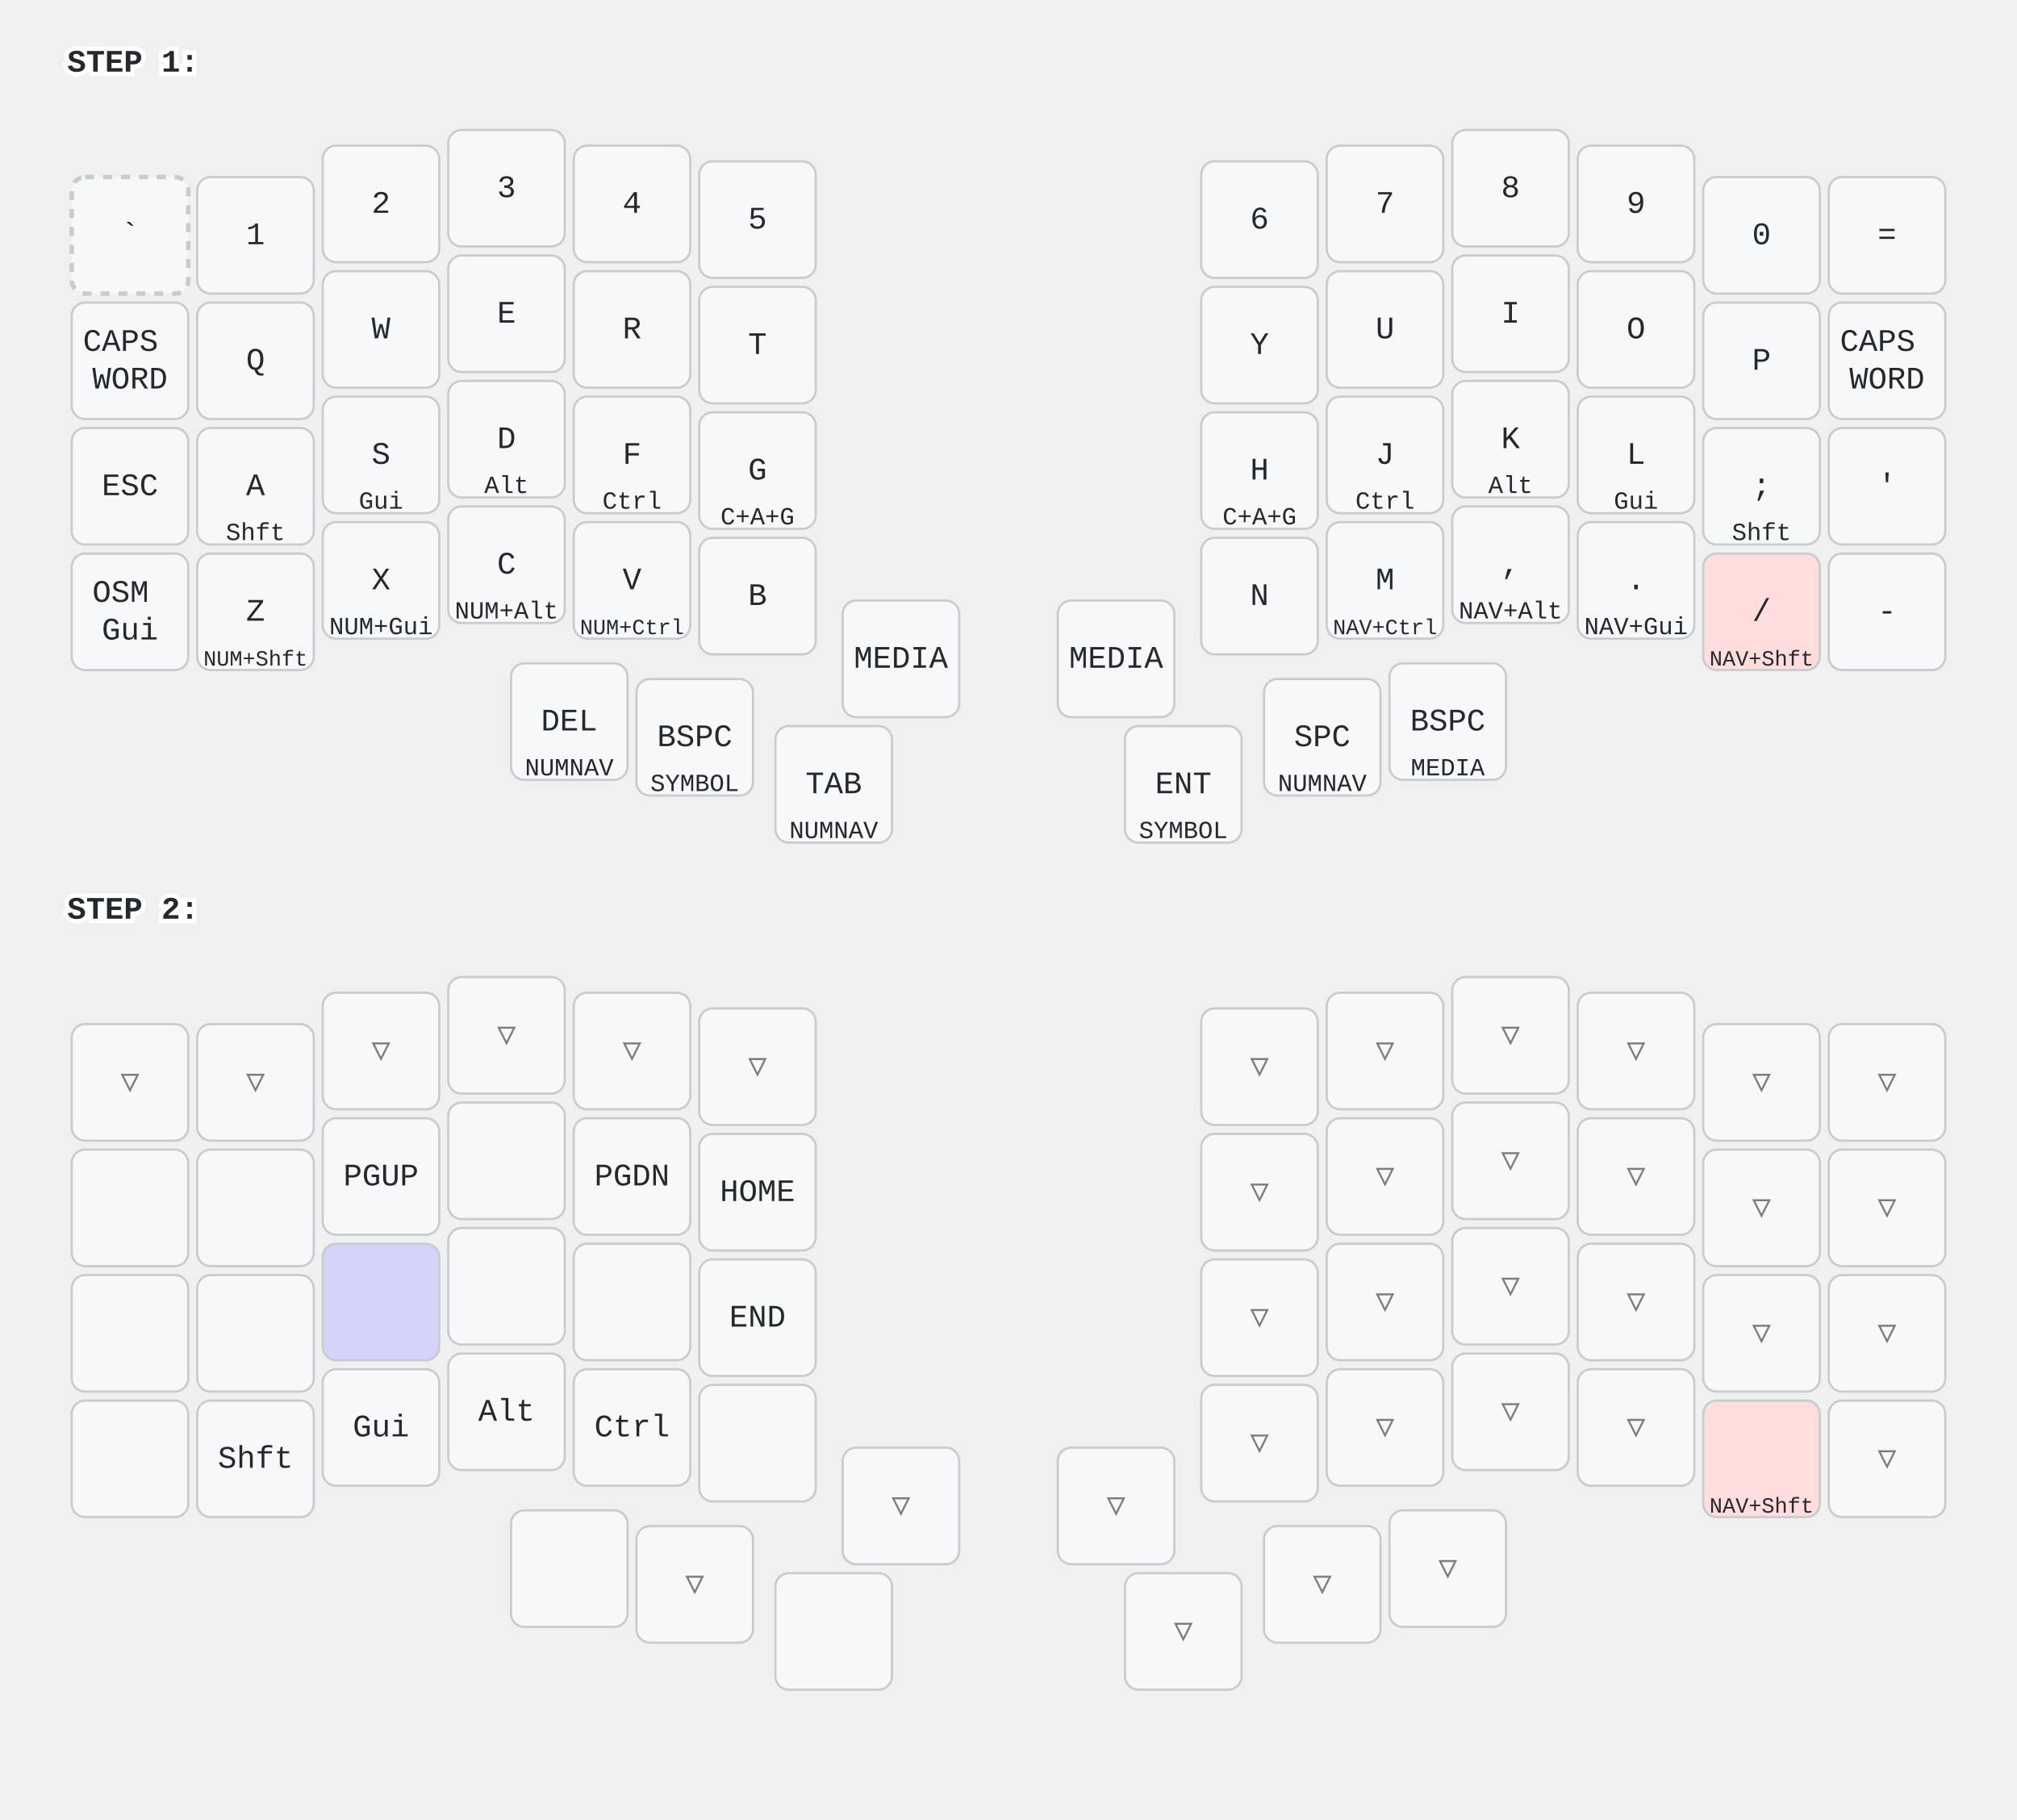
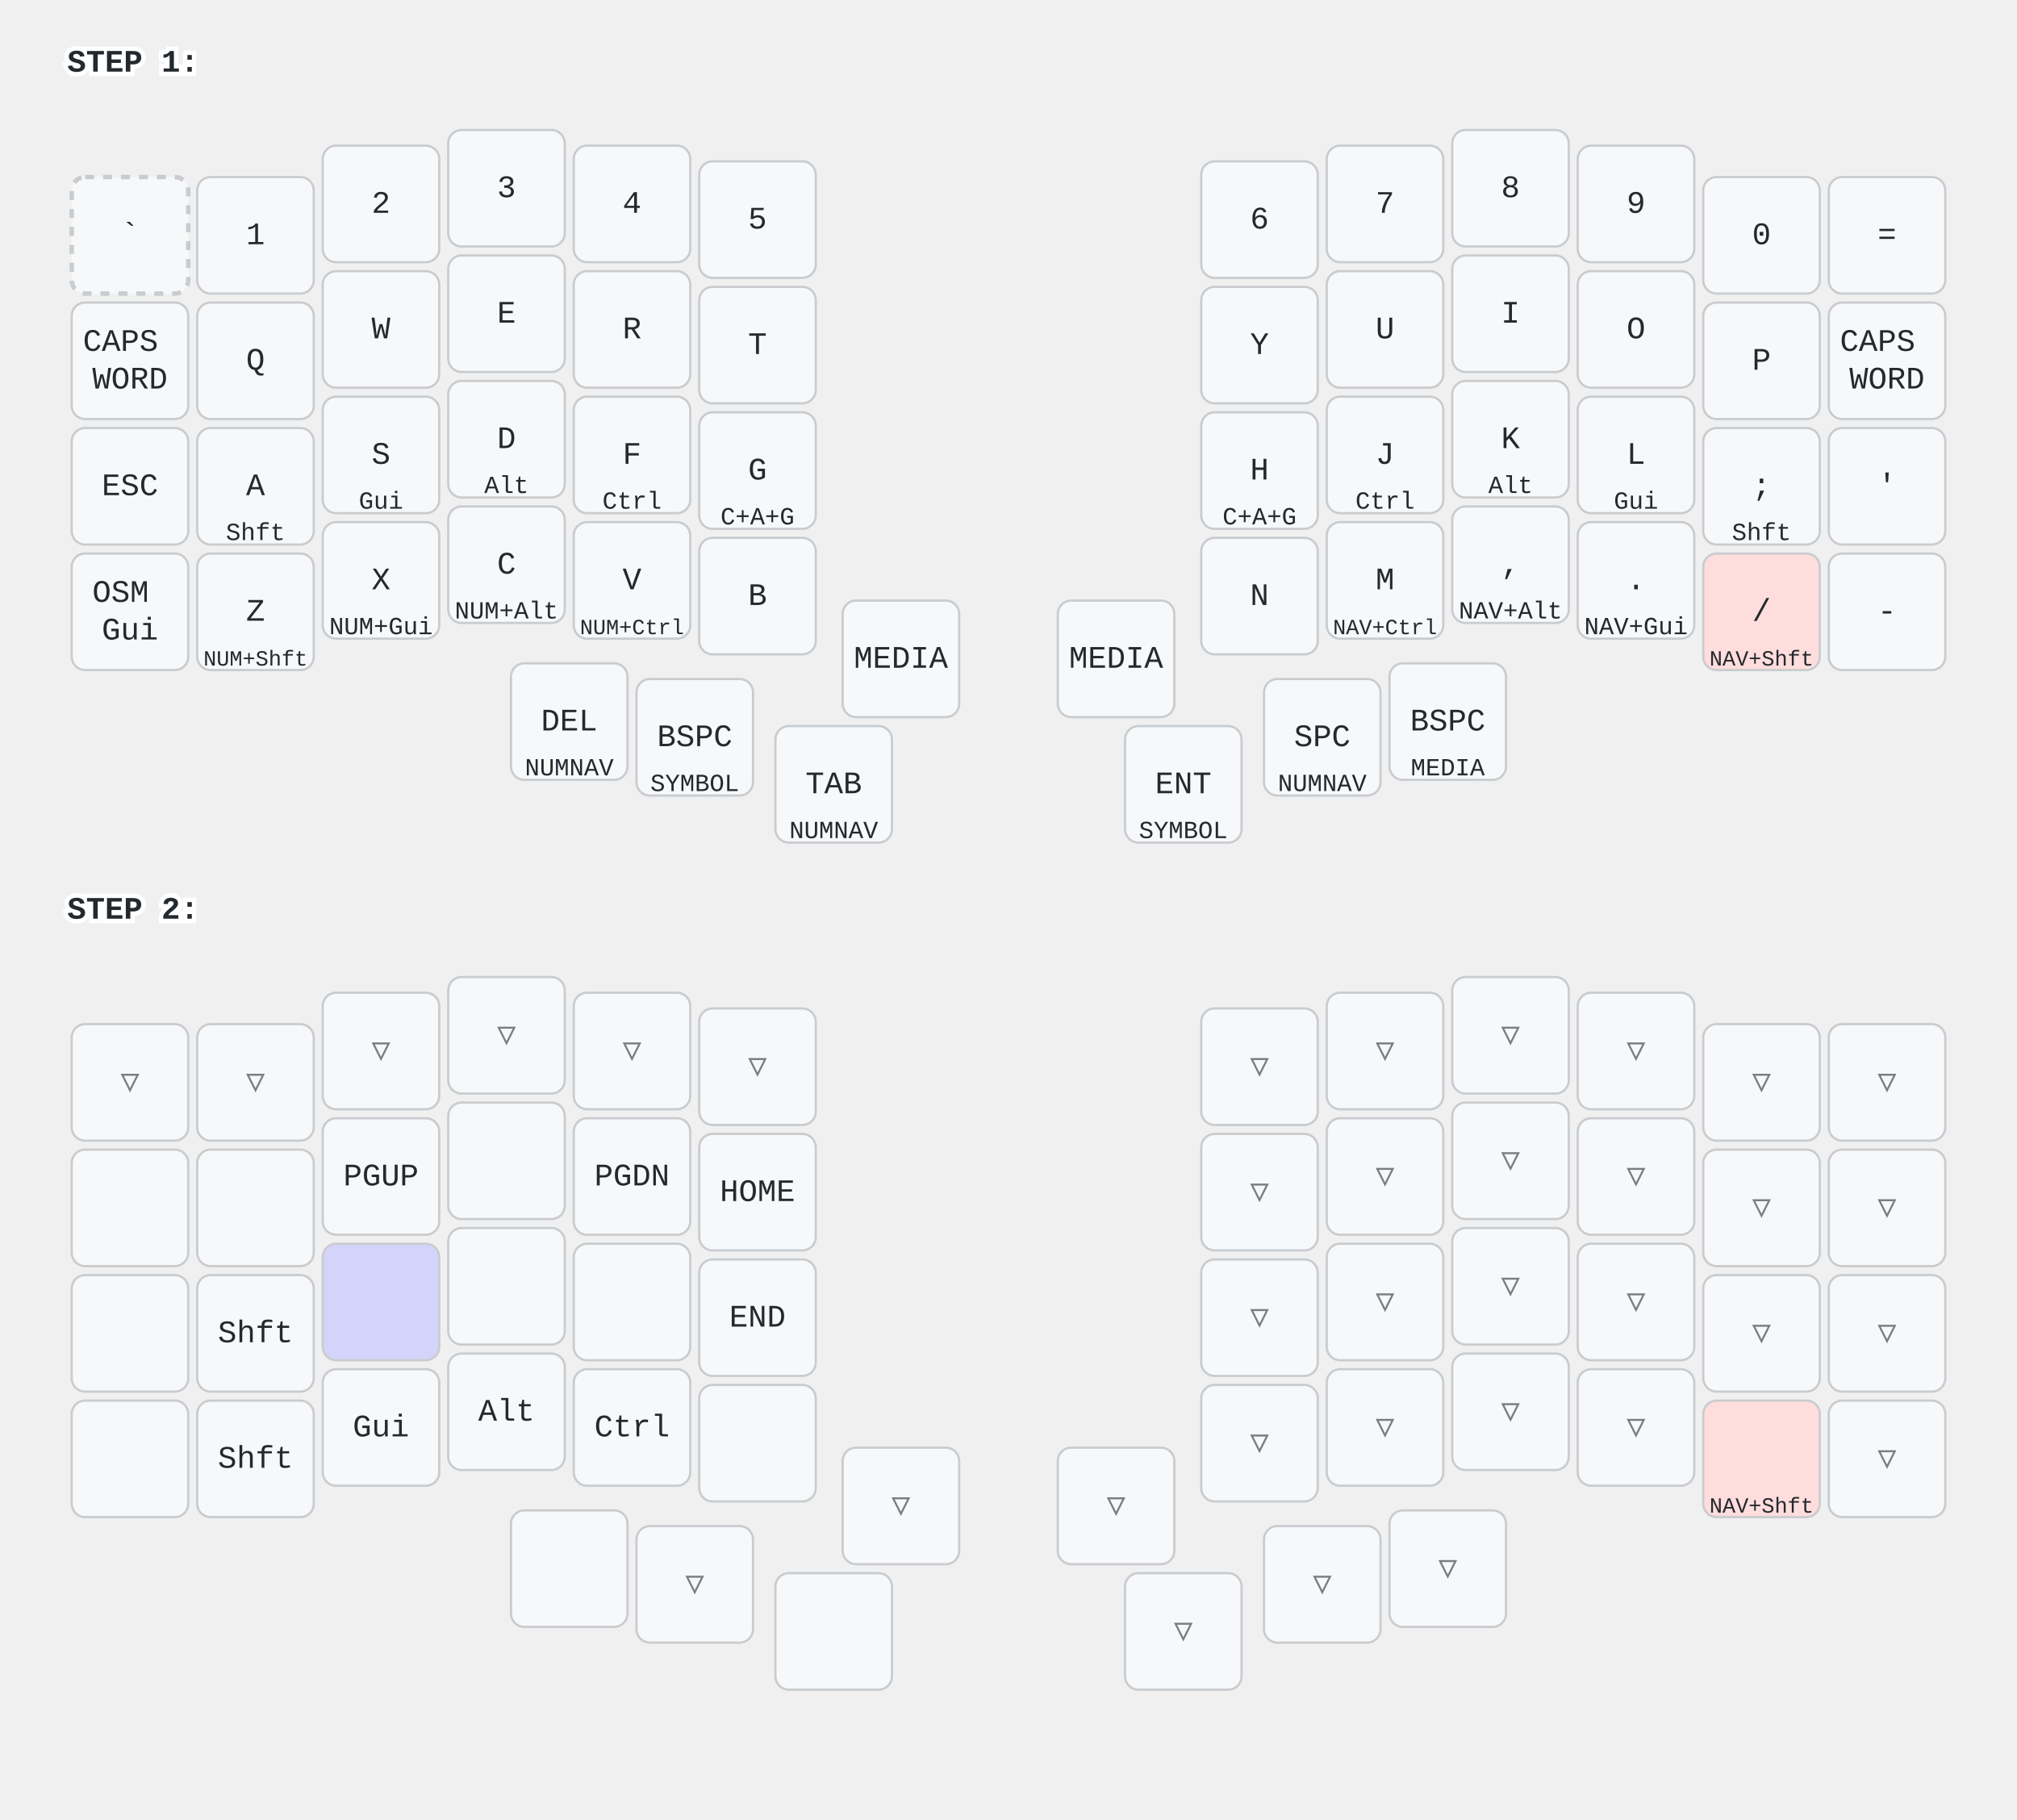
<svg xmlns="http://www.w3.org/2000/svg" xmlns:xlink="http://www.w3.org/1999/xlink" width="900" height="812" viewBox="0 0 900 812" class="keymap">
  <defs>/* start glyphs */
<svg id="mdi:arrow-down">
      <svg id="mdi-arrow-down" viewBox="0 0 24 24">
        <path d="M11,4H13V16L18.5,10.5L19.92,11.92L12,19.84L4.08,11.92L5.5,10.5L11,16V4Z" />
      </svg>
    </svg>
    <svg id="mdi:arrow-left">
      <svg id="mdi-arrow-left" viewBox="0 0 24 24">
        <path d="M20,11V13H8L13.5,18.5L12.08,19.92L4.16,12L12.08,4.08L13.5,5.5L8,11H20Z" />
      </svg>
    </svg>
    <svg id="mdi:arrow-right">
      <svg id="mdi-arrow-right" viewBox="0 0 24 24">
        <path d="M4,11V13H16L10.5,18.5L11.92,19.92L19.84,12L11.92,4.08L10.5,5.5L16,11H4Z" />
      </svg>
    </svg>
    <svg id="mdi:arrow-up">
      <svg id="mdi-arrow-up" viewBox="0 0 24 24">
        <path d="M13,20H11V8L5.5,13.5L4.08,12.08L12,4.16L19.92,12.08L18.5,13.5L13,8V20Z" />
      </svg>
    </svg>
  </defs>/* end glyphs */
<style>/* inherit to force styles through use tags */
svg path {
    fill: inherit;
}

/* font and background color specifications */
svg.keymap {
    font-family: SFMono-Regular,Consolas,Liberation Mono,Menlo,monospace;
    font-size: 14px;
    font-kerning: normal;
    text-rendering: optimizeLegibility;
    fill: #24292e;
}

/* default key styling */
rect.key {
    fill: #f6f8fa;
}

rect.key, rect.combo {
    stroke: #c9cccf;
    stroke-width: 1;
}

/* default key side styling, only used is draw_key_sides is set */
rect.side {
    filter: brightness(90%);
}

/* color accent for combo boxes */
rect.combo, rect.combo-separate {
    fill: #cdf;
}

/* color accent for held keys */
rect.held, rect.combo.held {
    fill: #fdd;
}

/* color accent for ghost (optional) keys */
rect.ghost, rect.combo.ghost {
    stroke-dasharray: 4, 4;
    stroke-width: 2;
}

text {
    text-anchor: middle;
    dominant-baseline: middle;
}

/* styling for layer labels */
text.label {
    font-weight: bold;
    text-anchor: start;
    stroke: white;
    stroke-width: 4;
    paint-order: stroke;
}

/* styling for optional footer */
text.footer {
    text-anchor: end;
    dominant-baseline: auto;
    stroke: white;
    stroke-width: 4;
    paint-order: stroke;
}

/* styling for combo tap, and key non-tap label text */
text.combo, text.hold, text.shifted, text.left, text.right {
    font-size: 11px;
}

text.hold {
    text-anchor: middle;
    dominant-baseline: auto;
}

text.shifted {
    text-anchor: middle;
    dominant-baseline: hanging;
}

text.left {
    text-anchor: start;
}

text.right {
    text-anchor: end;
}

text.layer-activator {
    text-decoration: underline;
}

/* styling for hold/shifted label text in combo box */
text.combo.hold, text.combo.shifted, text.combo.left, text.combo.right {
    font-size: 8px;
}

/* lighter symbol for transparent keys */
text.trans {
    fill: #7b7e81;
}

/* styling for combo dendrons */
path.combo {
    stroke-width: 1;
    stroke: gray;
    fill: none;
}

/* Start Tabler Icons Cleanup */
/* cannot use height/width with glyphs */
.icon-tabler &gt; path {
    fill: inherit;
    stroke: inherit;
    stroke-width: 2;
}
/* hide tabler's default box */
.icon-tabler &gt; path[stroke="none"][fill="none"] {
    visibility: hidden;
}
/* End Tabler Icons Cleanup */

/* color accent for extra key types */
rect.tap, rect.combo.tap {
  fill: #d4d4fa;
}
</style>
  <g transform="translate(30, 0)" class="layer-STEP 1">
    <text x="0" y="28" class="label" id="STEP-1">STEP 1:</text>
    <g transform="translate(0, 56)">
      <g transform="translate(28, 49)" class="key ghost keypos-0">
        <rect rx="6" ry="6" x="-26" y="-26" width="52" height="52" class="key ghost" />
        <text x="0" y="0" class="key ghost tap">`</text>
      </g>
      <g transform="translate(84, 49)" class="key keypos-1">
        <rect rx="6" ry="6" x="-26" y="-26" width="52" height="52" class="key" />
        <text x="0" y="0" class="key tap">1</text>
      </g>
      <g transform="translate(140, 35)" class="key keypos-2">
        <rect rx="6" ry="6" x="-26" y="-26" width="52" height="52" class="key" />
        <text x="0" y="0" class="key tap">2</text>
      </g>
      <g transform="translate(196, 28)" class="key keypos-3">
        <rect rx="6" ry="6" x="-26" y="-26" width="52" height="52" class="key" />
        <text x="0" y="0" class="key tap">3</text>
      </g>
      <g transform="translate(252, 35)" class="key keypos-4">
        <rect rx="6" ry="6" x="-26" y="-26" width="52" height="52" class="key" />
        <text x="0" y="0" class="key tap">4</text>
      </g>
      <g transform="translate(308, 42)" class="key keypos-5">
        <rect rx="6" ry="6" x="-26" y="-26" width="52" height="52" class="key" />
        <text x="0" y="0" class="key tap">5</text>
      </g>
      <g transform="translate(532, 42)" class="key keypos-6">
        <rect rx="6" ry="6" x="-26" y="-26" width="52" height="52" class="key" />
        <text x="0" y="0" class="key tap">6</text>
      </g>
      <g transform="translate(588, 35)" class="key keypos-7">
        <rect rx="6" ry="6" x="-26" y="-26" width="52" height="52" class="key" />
        <text x="0" y="0" class="key tap">7</text>
      </g>
      <g transform="translate(644, 28)" class="key keypos-8">
        <rect rx="6" ry="6" x="-26" y="-26" width="52" height="52" class="key" />
        <text x="0" y="0" class="key tap">8</text>
      </g>
      <g transform="translate(700, 35)" class="key keypos-9">
        <rect rx="6" ry="6" x="-26" y="-26" width="52" height="52" class="key" />
        <text x="0" y="0" class="key tap">9</text>
      </g>
      <g transform="translate(756, 49)" class="key keypos-10">
        <rect rx="6" ry="6" x="-26" y="-26" width="52" height="52" class="key" />
        <text x="0" y="0" class="key tap">0</text>
      </g>
      <g transform="translate(812, 49)" class="key keypos-11">
        <rect rx="6" ry="6" x="-26" y="-26" width="52" height="52" class="key" />
        <text x="0" y="0" class="key tap">=</text>
      </g>
      <g transform="translate(28, 105)" class="key keypos-12">
        <rect rx="6" ry="6" x="-26" y="-26" width="52" height="52" class="key" />
        <text x="0" y="0" class="key tap">
          <tspan x="0" dy="-0.6em">CAPS</tspan>
          <tspan x="0" dy="1.2em">WORD</tspan>
        </text>
      </g>
      <g transform="translate(84, 105)" class="key keypos-13">
        <rect rx="6" ry="6" x="-26" y="-26" width="52" height="52" class="key" />
        <text x="0" y="0" class="key tap">Q</text>
      </g>
      <g transform="translate(140, 91)" class="key keypos-14">
        <rect rx="6" ry="6" x="-26" y="-26" width="52" height="52" class="key" />
        <text x="0" y="0" class="key tap">W</text>
      </g>
      <g transform="translate(196, 84)" class="key keypos-15">
        <rect rx="6" ry="6" x="-26" y="-26" width="52" height="52" class="key" />
        <text x="0" y="0" class="key tap">E</text>
      </g>
      <g transform="translate(252, 91)" class="key keypos-16">
        <rect rx="6" ry="6" x="-26" y="-26" width="52" height="52" class="key" />
        <text x="0" y="0" class="key tap">R</text>
      </g>
      <g transform="translate(308, 98)" class="key keypos-17">
        <rect rx="6" ry="6" x="-26" y="-26" width="52" height="52" class="key" />
        <text x="0" y="0" class="key tap">T</text>
      </g>
      <g transform="translate(532, 98)" class="key keypos-18">
        <rect rx="6" ry="6" x="-26" y="-26" width="52" height="52" class="key" />
        <text x="0" y="0" class="key tap">Y</text>
      </g>
      <g transform="translate(588, 91)" class="key keypos-19">
        <rect rx="6" ry="6" x="-26" y="-26" width="52" height="52" class="key" />
        <text x="0" y="0" class="key tap">U</text>
      </g>
      <g transform="translate(644, 84)" class="key keypos-20">
        <rect rx="6" ry="6" x="-26" y="-26" width="52" height="52" class="key" />
        <text x="0" y="0" class="key tap">I</text>
      </g>
      <g transform="translate(700, 91)" class="key keypos-21">
        <rect rx="6" ry="6" x="-26" y="-26" width="52" height="52" class="key" />
        <text x="0" y="0" class="key tap">O</text>
      </g>
      <g transform="translate(756, 105)" class="key keypos-22">
        <rect rx="6" ry="6" x="-26" y="-26" width="52" height="52" class="key" />
        <text x="0" y="0" class="key tap">P</text>
      </g>
      <g transform="translate(812, 105)" class="key keypos-23">
        <rect rx="6" ry="6" x="-26" y="-26" width="52" height="52" class="key" />
        <text x="0" y="0" class="key tap">
          <tspan x="0" dy="-0.6em">CAPS</tspan>
          <tspan x="0" dy="1.2em">WORD</tspan>
        </text>
      </g>
      <g transform="translate(28, 161)" class="key keypos-24">
        <rect rx="6" ry="6" x="-26" y="-26" width="52" height="52" class="key" />
        <text x="0" y="0" class="key tap">ESC</text>
      </g>
      <g transform="translate(84, 161)" class="key keypos-25">
        <rect rx="6" ry="6" x="-26" y="-26" width="52" height="52" class="key" />
        <text x="0" y="0" class="key tap">A</text>
        <text x="0" y="24" class="key hold">Shft</text>
      </g>
      <g transform="translate(140, 147)" class="key keypos-26">
        <rect rx="6" ry="6" x="-26" y="-26" width="52" height="52" class="key" />
        <text x="0" y="0" class="key tap">S</text>
        <text x="0" y="24" class="key hold">Gui</text>
      </g>
      <g transform="translate(196, 140)" class="key keypos-27">
        <rect rx="6" ry="6" x="-26" y="-26" width="52" height="52" class="key" />
        <text x="0" y="0" class="key tap">D</text>
        <text x="0" y="24" class="key hold">Alt</text>
      </g>
      <g transform="translate(252, 147)" class="key keypos-28">
        <rect rx="6" ry="6" x="-26" y="-26" width="52" height="52" class="key" />
        <text x="0" y="0" class="key tap">F</text>
        <text x="0" y="24" class="key hold">Ctrl</text>
      </g>
      <g transform="translate(308, 154)" class="key keypos-29">
        <rect rx="6" ry="6" x="-26" y="-26" width="52" height="52" class="key" />
        <text x="0" y="0" class="key tap">G</text>
        <text x="0" y="24" class="key hold">C+A+G</text>
      </g>
      <g transform="translate(532, 154)" class="key keypos-30">
        <rect rx="6" ry="6" x="-26" y="-26" width="52" height="52" class="key" />
        <text x="0" y="0" class="key tap">H</text>
        <text x="0" y="24" class="key hold">C+A+G</text>
      </g>
      <g transform="translate(588, 147)" class="key keypos-31">
        <rect rx="6" ry="6" x="-26" y="-26" width="52" height="52" class="key" />
        <text x="0" y="0" class="key tap">J</text>
        <text x="0" y="24" class="key hold">Ctrl</text>
      </g>
      <g transform="translate(644, 140)" class="key keypos-32">
        <rect rx="6" ry="6" x="-26" y="-26" width="52" height="52" class="key" />
        <text x="0" y="0" class="key tap">K</text>
        <text x="0" y="24" class="key hold">Alt</text>
      </g>
      <g transform="translate(700, 147)" class="key keypos-33">
        <rect rx="6" ry="6" x="-26" y="-26" width="52" height="52" class="key" />
        <text x="0" y="0" class="key tap">L</text>
        <text x="0" y="24" class="key hold">Gui</text>
      </g>
      <g transform="translate(756, 161)" class="key keypos-34">
        <rect rx="6" ry="6" x="-26" y="-26" width="52" height="52" class="key" />
        <text x="0" y="0" class="key tap">;</text>
        <text x="0" y="24" class="key hold">Shft</text>
      </g>
      <g transform="translate(812, 161)" class="key keypos-35">
        <rect rx="6" ry="6" x="-26" y="-26" width="52" height="52" class="key" />
        <text x="0" y="0" class="key tap">'</text>
      </g>
      <g transform="translate(28, 217)" class="key keypos-36">
        <rect rx="6" ry="6" x="-26" y="-26" width="52" height="52" class="key" />
        <text x="0" y="0" class="key tap">
          <tspan x="0" dy="-0.6em">OSM</tspan>
          <tspan x="0" dy="1.2em">Gui</tspan>
        </text>
      </g>
      <g transform="translate(84, 217)" class="key keypos-37">
        <rect rx="6" ry="6" x="-26" y="-26" width="52" height="52" class="key" />
        <text x="0" y="0" class="key tap">Z</text>
        <text x="0" y="24" class="key hold">
          <tspan style="font-size: 88%">NUM+Shft</tspan>
        </text>
      </g>
      <g transform="translate(140, 203)" class="key keypos-38">
        <rect rx="6" ry="6" x="-26" y="-26" width="52" height="52" class="key" />
        <text x="0" y="0" class="key tap">X</text>
        <text x="0" y="24" class="key hold">NUM+Gui</text>
      </g>
      <g transform="translate(196, 196)" class="key keypos-39">
        <rect rx="6" ry="6" x="-26" y="-26" width="52" height="52" class="key" />
        <text x="0" y="0" class="key tap">C</text>
        <text x="0" y="24" class="key hold">NUM+Alt</text>
      </g>
      <g transform="translate(252, 203)" class="key keypos-40">
        <rect rx="6" ry="6" x="-26" y="-26" width="52" height="52" class="key" />
        <text x="0" y="0" class="key tap">V</text>
        <text x="0" y="24" class="key hold">
          <tspan style="font-size: 88%">NUM+Ctrl</tspan>
        </text>
      </g>
      <g transform="translate(308, 210)" class="key keypos-41">
        <rect rx="6" ry="6" x="-26" y="-26" width="52" height="52" class="key" />
        <text x="0" y="0" class="key tap">B</text>
      </g>
      <g transform="translate(372, 238)" class="key keypos-42">
        <rect rx="6" ry="6" x="-26" y="-26" width="52" height="52" class="key" />
        <text x="0" y="0" class="key tap">MEDIA</text>
      </g>
      <g transform="translate(468, 238)" class="key keypos-43">
        <rect rx="6" ry="6" x="-26" y="-26" width="52" height="52" class="key" />
        <text x="0" y="0" class="key tap">MEDIA</text>
      </g>
      <g transform="translate(532, 210)" class="key keypos-44">
        <rect rx="6" ry="6" x="-26" y="-26" width="52" height="52" class="key" />
        <text x="0" y="0" class="key tap">N</text>
      </g>
      <g transform="translate(588, 203)" class="key keypos-45">
        <rect rx="6" ry="6" x="-26" y="-26" width="52" height="52" class="key" />
        <text x="0" y="0" class="key tap">M</text>
        <text x="0" y="24" class="key hold">
          <tspan style="font-size: 88%">NAV+Ctrl</tspan>
        </text>
      </g>
      <g transform="translate(644, 196)" class="key keypos-46">
        <rect rx="6" ry="6" x="-26" y="-26" width="52" height="52" class="key" />
        <text x="0" y="0" class="key tap">,</text>
        <text x="0" y="24" class="key hold">NAV+Alt</text>
      </g>
      <g transform="translate(700, 203)" class="key keypos-47">
        <rect rx="6" ry="6" x="-26" y="-26" width="52" height="52" class="key" />
        <text x="0" y="0" class="key tap">.</text>
        <text x="0" y="24" class="key hold">NAV+Gui</text>
      </g>
      <g transform="translate(756, 217)" class="key held keypos-48">
        <rect rx="6" ry="6" x="-26" y="-26" width="52" height="52" class="key held" />
        <text x="0" y="0" class="key held tap">/</text>
        <text x="0" y="24" class="key held hold">
          <tspan style="font-size: 88%">NAV+Shft</tspan>
        </text>
      </g>
      <g transform="translate(812, 217)" class="key keypos-49">
        <rect rx="6" ry="6" x="-26" y="-26" width="52" height="52" class="key" />
        <text x="0" y="0" class="key tap">-</text>
      </g>
      <g transform="translate(224, 266)" class="key keypos-50">
        <rect rx="6" ry="6" x="-26" y="-26" width="52" height="52" class="key" />
        <text x="0" y="0" class="key tap">DEL</text>
        <text x="0" y="24" class="key hold">NUMNAV</text>
      </g>
      <g transform="translate(280, 273)" class="key keypos-51">
        <rect rx="6" ry="6" x="-26" y="-26" width="52" height="52" class="key" />
        <text x="0" y="0" class="key tap">BSPC</text>
        <text x="0" y="24" class="key hold">SYMBOL</text>
      </g>
      <g transform="translate(342, 294)" class="key keypos-52">
        <rect rx="6" ry="6" x="-26" y="-26" width="52" height="52" class="key" />
        <text x="0" y="0" class="key tap">TAB</text>
        <text x="0" y="24" class="key hold">NUMNAV</text>
      </g>
      <g transform="translate(498, 294)" class="key keypos-53">
        <rect rx="6" ry="6" x="-26" y="-26" width="52" height="52" class="key" />
        <text x="0" y="0" class="key tap">ENT</text>
        <text x="0" y="24" class="key hold">SYMBOL</text>
      </g>
      <g transform="translate(560, 273)" class="key keypos-54">
        <rect rx="6" ry="6" x="-26" y="-26" width="52" height="52" class="key" />
        <text x="0" y="0" class="key tap">SPC</text>
        <text x="0" y="24" class="key hold">NUMNAV</text>
      </g>
      <g transform="translate(616, 266)" class="key keypos-55">
        <rect rx="6" ry="6" x="-26" y="-26" width="52" height="52" class="key" />
        <text x="0" y="0" class="key tap">BSPC</text>
        <text x="0" y="24" class="key hold">MEDIA</text>
      </g>
    </g>
  </g>
  <g transform="translate(30, 378)" class="layer-STEP 2">
    <text x="0" y="28" class="label" id="STEP-2">STEP 2:</text>
    <g transform="translate(0, 56)">
      <g transform="translate(28, 49)" class="key trans keypos-0">
        <rect rx="6" ry="6" x="-26" y="-26" width="52" height="52" class="key trans" />
        <text x="0" y="0" class="key trans tap">▽</text>
      </g>
      <g transform="translate(84, 49)" class="key trans keypos-1">
        <rect rx="6" ry="6" x="-26" y="-26" width="52" height="52" class="key trans" />
        <text x="0" y="0" class="key trans tap">▽</text>
      </g>
      <g transform="translate(140, 35)" class="key trans keypos-2">
        <rect rx="6" ry="6" x="-26" y="-26" width="52" height="52" class="key trans" />
        <text x="0" y="0" class="key trans tap">▽</text>
      </g>
      <g transform="translate(196, 28)" class="key trans keypos-3">
        <rect rx="6" ry="6" x="-26" y="-26" width="52" height="52" class="key trans" />
        <text x="0" y="0" class="key trans tap">▽</text>
      </g>
      <g transform="translate(252, 35)" class="key trans keypos-4">
        <rect rx="6" ry="6" x="-26" y="-26" width="52" height="52" class="key trans" />
        <text x="0" y="0" class="key trans tap">▽</text>
      </g>
      <g transform="translate(308, 42)" class="key trans keypos-5">
        <rect rx="6" ry="6" x="-26" y="-26" width="52" height="52" class="key trans" />
        <text x="0" y="0" class="key trans tap">▽</text>
      </g>
      <g transform="translate(532, 42)" class="key trans keypos-6">
        <rect rx="6" ry="6" x="-26" y="-26" width="52" height="52" class="key trans" />
        <text x="0" y="0" class="key trans tap">▽</text>
      </g>
      <g transform="translate(588, 35)" class="key trans keypos-7">
        <rect rx="6" ry="6" x="-26" y="-26" width="52" height="52" class="key trans" />
        <text x="0" y="0" class="key trans tap">▽</text>
      </g>
      <g transform="translate(644, 28)" class="key trans keypos-8">
        <rect rx="6" ry="6" x="-26" y="-26" width="52" height="52" class="key trans" />
        <text x="0" y="0" class="key trans tap">▽</text>
      </g>
      <g transform="translate(700, 35)" class="key trans keypos-9">
        <rect rx="6" ry="6" x="-26" y="-26" width="52" height="52" class="key trans" />
        <text x="0" y="0" class="key trans tap">▽</text>
      </g>
      <g transform="translate(756, 49)" class="key trans keypos-10">
        <rect rx="6" ry="6" x="-26" y="-26" width="52" height="52" class="key trans" />
        <text x="0" y="0" class="key trans tap">▽</text>
      </g>
      <g transform="translate(812, 49)" class="key trans keypos-11">
        <rect rx="6" ry="6" x="-26" y="-26" width="52" height="52" class="key trans" />
        <text x="0" y="0" class="key trans tap">▽</text>
      </g>
      <g transform="translate(28, 105)" class="key keypos-12">
        <rect rx="6" ry="6" x="-26" y="-26" width="52" height="52" class="key" />
      </g>
      <g transform="translate(84, 105)" class="key keypos-13">
        <rect rx="6" ry="6" x="-26" y="-26" width="52" height="52" class="key" />
      </g>
      <g transform="translate(140, 91)" class="key keypos-14">
        <rect rx="6" ry="6" x="-26" y="-26" width="52" height="52" class="key" />
        <text x="0" y="0" class="key tap">PGUP</text>
      </g>
      <g transform="translate(196, 84)" class="key keypos-15">
        <rect rx="6" ry="6" x="-26" y="-26" width="52" height="52" class="key" />
        <use href="#mdi:arrow-up" xlink:href="#mdi:arrow-up" x="-7" y="-7" height="14" width="14.0" class="key tap glyph mdi:arrow-up" />
      </g>
      <g transform="translate(252, 91)" class="key keypos-16">
        <rect rx="6" ry="6" x="-26" y="-26" width="52" height="52" class="key" />
        <text x="0" y="0" class="key tap">PGDN</text>
      </g>
      <g transform="translate(308, 98)" class="key keypos-17">
        <rect rx="6" ry="6" x="-26" y="-26" width="52" height="52" class="key" />
        <text x="0" y="0" class="key tap">HOME</text>
      </g>
      <g transform="translate(532, 98)" class="key trans keypos-18">
        <rect rx="6" ry="6" x="-26" y="-26" width="52" height="52" class="key trans" />
        <text x="0" y="0" class="key trans tap">▽</text>
      </g>
      <g transform="translate(588, 91)" class="key trans keypos-19">
        <rect rx="6" ry="6" x="-26" y="-26" width="52" height="52" class="key trans" />
        <text x="0" y="0" class="key trans tap">▽</text>
      </g>
      <g transform="translate(644, 84)" class="key trans keypos-20">
        <rect rx="6" ry="6" x="-26" y="-26" width="52" height="52" class="key trans" />
        <text x="0" y="0" class="key trans tap">▽</text>
      </g>
      <g transform="translate(700, 91)" class="key trans keypos-21">
        <rect rx="6" ry="6" x="-26" y="-26" width="52" height="52" class="key trans" />
        <text x="0" y="0" class="key trans tap">▽</text>
      </g>
      <g transform="translate(756, 105)" class="key trans keypos-22">
        <rect rx="6" ry="6" x="-26" y="-26" width="52" height="52" class="key trans" />
        <text x="0" y="0" class="key trans tap">▽</text>
      </g>
      <g transform="translate(812, 105)" class="key trans keypos-23">
        <rect rx="6" ry="6" x="-26" y="-26" width="52" height="52" class="key trans" />
        <text x="0" y="0" class="key trans tap">▽</text>
      </g>
      <g transform="translate(28, 161)" class="key keypos-24">
        <rect rx="6" ry="6" x="-26" y="-26" width="52" height="52" class="key" />
      </g>
      <g transform="translate(84, 161)" class="key keypos-25">
        <rect rx="6" ry="6" x="-26" y="-26" width="52" height="52" class="key" />
+         <text x="0" y="0" class="key tap">Shft</text>
      </g>
      <g transform="translate(140, 147)" class="key tap keypos-26">
        <rect rx="6" ry="6" x="-26" y="-26" width="52" height="52" class="key tap" />
        <use href="#mdi:arrow-left" xlink:href="#mdi:arrow-left" x="-7" y="-7" height="14" width="14.0" class="key tap tap glyph mdi:arrow-left" />
      </g>
      <g transform="translate(196, 140)" class="key keypos-27">
        <rect rx="6" ry="6" x="-26" y="-26" width="52" height="52" class="key" />
        <use href="#mdi:arrow-down" xlink:href="#mdi:arrow-down" x="-7" y="-7" height="14" width="14.0" class="key tap glyph mdi:arrow-down" />
      </g>
      <g transform="translate(252, 147)" class="key keypos-28">
        <rect rx="6" ry="6" x="-26" y="-26" width="52" height="52" class="key" />
        <use href="#mdi:arrow-right" xlink:href="#mdi:arrow-right" x="-7" y="-7" height="14" width="14.0" class="key tap glyph mdi:arrow-right" />
      </g>
      <g transform="translate(308, 154)" class="key keypos-29">
        <rect rx="6" ry="6" x="-26" y="-26" width="52" height="52" class="key" />
        <text x="0" y="0" class="key tap">END</text>
      </g>
      <g transform="translate(532, 154)" class="key trans keypos-30">
        <rect rx="6" ry="6" x="-26" y="-26" width="52" height="52" class="key trans" />
        <text x="0" y="0" class="key trans tap">▽</text>
      </g>
      <g transform="translate(588, 147)" class="key trans keypos-31">
        <rect rx="6" ry="6" x="-26" y="-26" width="52" height="52" class="key trans" />
        <text x="0" y="0" class="key trans tap">▽</text>
      </g>
      <g transform="translate(644, 140)" class="key trans keypos-32">
        <rect rx="6" ry="6" x="-26" y="-26" width="52" height="52" class="key trans" />
        <text x="0" y="0" class="key trans tap">▽</text>
      </g>
      <g transform="translate(700, 147)" class="key trans keypos-33">
        <rect rx="6" ry="6" x="-26" y="-26" width="52" height="52" class="key trans" />
        <text x="0" y="0" class="key trans tap">▽</text>
      </g>
      <g transform="translate(756, 161)" class="key trans keypos-34">
        <rect rx="6" ry="6" x="-26" y="-26" width="52" height="52" class="key trans" />
        <text x="0" y="0" class="key trans tap">▽</text>
      </g>
      <g transform="translate(812, 161)" class="key trans keypos-35">
        <rect rx="6" ry="6" x="-26" y="-26" width="52" height="52" class="key trans" />
        <text x="0" y="0" class="key trans tap">▽</text>
      </g>
      <g transform="translate(28, 217)" class="key keypos-36">
        <rect rx="6" ry="6" x="-26" y="-26" width="52" height="52" class="key" />
      </g>
      <g transform="translate(84, 217)" class="key keypos-37">
        <rect rx="6" ry="6" x="-26" y="-26" width="52" height="52" class="key" />
        <text x="0" y="0" class="key tap">Shft</text>
      </g>
      <g transform="translate(140, 203)" class="key keypos-38">
        <rect rx="6" ry="6" x="-26" y="-26" width="52" height="52" class="key" />
        <text x="0" y="0" class="key tap">Gui</text>
      </g>
      <g transform="translate(196, 196)" class="key keypos-39">
        <rect rx="6" ry="6" x="-26" y="-26" width="52" height="52" class="key" />
        <text x="0" y="0" class="key tap">Alt</text>
      </g>
      <g transform="translate(252, 203)" class="key keypos-40">
        <rect rx="6" ry="6" x="-26" y="-26" width="52" height="52" class="key" />
        <text x="0" y="0" class="key tap">Ctrl</text>
      </g>
      <g transform="translate(308, 210)" class="key keypos-41">
        <rect rx="6" ry="6" x="-26" y="-26" width="52" height="52" class="key" />
      </g>
      <g transform="translate(372, 238)" class="key trans keypos-42">
        <rect rx="6" ry="6" x="-26" y="-26" width="52" height="52" class="key trans" />
        <text x="0" y="0" class="key trans tap">▽</text>
      </g>
      <g transform="translate(468, 238)" class="key trans keypos-43">
        <rect rx="6" ry="6" x="-26" y="-26" width="52" height="52" class="key trans" />
        <text x="0" y="0" class="key trans tap">▽</text>
      </g>
      <g transform="translate(532, 210)" class="key trans keypos-44">
        <rect rx="6" ry="6" x="-26" y="-26" width="52" height="52" class="key trans" />
        <text x="0" y="0" class="key trans tap">▽</text>
      </g>
      <g transform="translate(588, 203)" class="key trans keypos-45">
        <rect rx="6" ry="6" x="-26" y="-26" width="52" height="52" class="key trans" />
        <text x="0" y="0" class="key trans tap">▽</text>
      </g>
      <g transform="translate(644, 196)" class="key trans keypos-46">
        <rect rx="6" ry="6" x="-26" y="-26" width="52" height="52" class="key trans" />
        <text x="0" y="0" class="key trans tap">▽</text>
      </g>
      <g transform="translate(700, 203)" class="key trans keypos-47">
        <rect rx="6" ry="6" x="-26" y="-26" width="52" height="52" class="key trans" />
        <text x="0" y="0" class="key trans tap">▽</text>
      </g>
      <g transform="translate(756, 217)" class="key held keypos-48">
        <rect rx="6" ry="6" x="-26" y="-26" width="52" height="52" class="key held" />
        <text x="0" y="24" class="key held hold">
          <tspan style="font-size: 88%">NAV+Shft</tspan>
        </text>
      </g>
      <g transform="translate(812, 217)" class="key trans keypos-49">
        <rect rx="6" ry="6" x="-26" y="-26" width="52" height="52" class="key trans" />
        <text x="0" y="0" class="key trans tap">▽</text>
      </g>
      <g transform="translate(224, 266)" class="key keypos-50">
        <rect rx="6" ry="6" x="-26" y="-26" width="52" height="52" class="key" />
      </g>
      <g transform="translate(280, 273)" class="key trans keypos-51">
        <rect rx="6" ry="6" x="-26" y="-26" width="52" height="52" class="key trans" />
        <text x="0" y="0" class="key trans tap">▽</text>
      </g>
      <g transform="translate(342, 294)" class="key keypos-52">
        <rect rx="6" ry="6" x="-26" y="-26" width="52" height="52" class="key" />
      </g>
      <g transform="translate(498, 294)" class="key trans keypos-53">
        <rect rx="6" ry="6" x="-26" y="-26" width="52" height="52" class="key trans" />
        <text x="0" y="0" class="key trans tap">▽</text>
      </g>
      <g transform="translate(560, 273)" class="key trans keypos-54">
        <rect rx="6" ry="6" x="-26" y="-26" width="52" height="52" class="key trans" />
        <text x="0" y="0" class="key trans tap">▽</text>
      </g>
      <g transform="translate(616, 266)" class="key trans keypos-55">
        <rect rx="6" ry="6" x="-26" y="-26" width="52" height="52" class="key trans" />
        <text x="0" y="0" class="key trans tap">▽</text>
      </g>
    </g>
  </g>
</svg>
